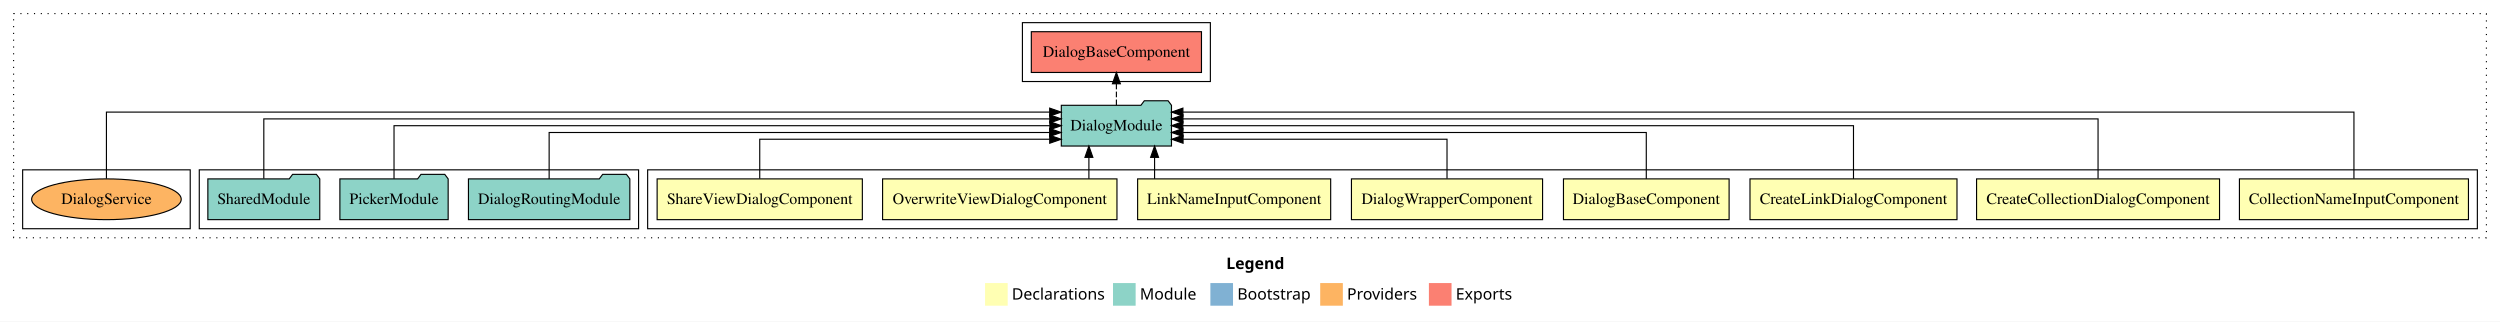
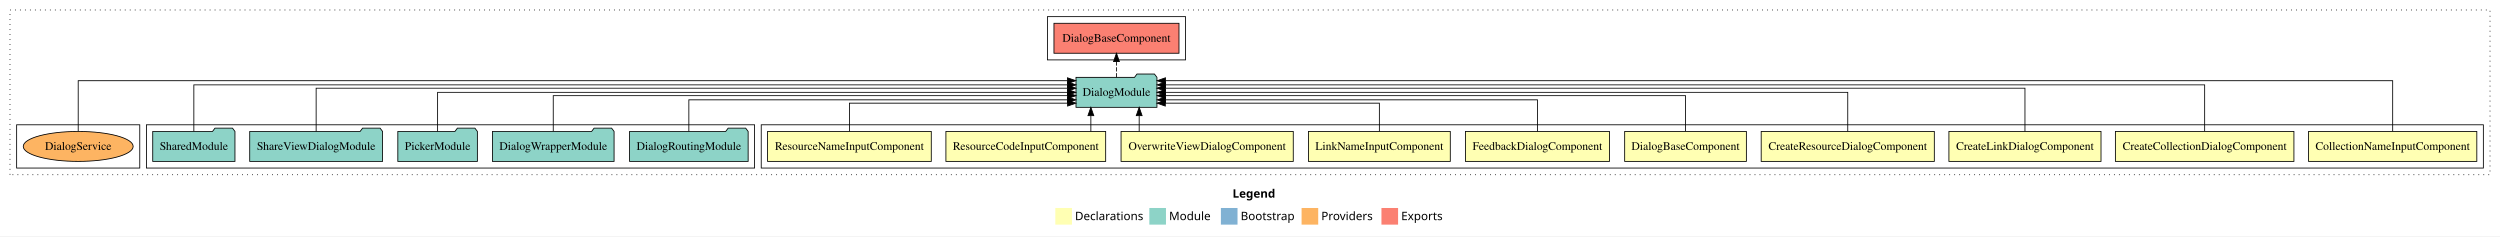
- <svg xmlns="http://www.w3.org/2000/svg" width="2208pt" height="284pt" viewBox="0.00 0.00 2208.00 284.00">
+ <svg xmlns="http://www.w3.org/2000/svg" width="3005pt" height="284pt" viewBox="0.00 0.00 3005.00 284.00">
  <g id="graph0" class="graph" transform="scale(1 1) rotate(0) translate(4 280)">
-     <polygon fill="#ffffff" stroke="transparent" points="-4,4 -4,-280 2204,-280 2204,4 -4,4" />
-     <text text-anchor="start" x="1079.009" y="-42.4" font-family="sans-serif" font-weight="bold" font-size="14.00" fill="#000000">Legend</text>
-     <polygon fill="#ffffb3" stroke="transparent" points="866,-10 866,-30 886,-30 886,-10 866,-10" />
-     <text text-anchor="start" x="889.629" y="-15.4" font-family="sans-serif" font-size="14.00" fill="#000000">  Declarations</text>
-     <polygon fill="#8dd3c7" stroke="transparent" points="979,-10 979,-30 999,-30 999,-10 979,-10" />
-     <text text-anchor="start" x="1002.725" y="-15.4" font-family="sans-serif" font-size="14.00" fill="#000000">  Module</text>
-     <polygon fill="#80b1d3" stroke="transparent" points="1065,-10 1065,-30 1085,-30 1085,-10 1065,-10" />
-     <text text-anchor="start" x="1088.781" y="-15.4" font-family="sans-serif" font-size="14.00" fill="#000000">  Bootstrap</text>
-     <polygon fill="#fdb462" stroke="transparent" points="1162,-10 1162,-30 1182,-30 1182,-10 1162,-10" />
-     <text text-anchor="start" x="1185.673" y="-15.4" font-family="sans-serif" font-size="14.00" fill="#000000">  Providers</text>
-     <polygon fill="#fb8072" stroke="transparent" points="1258,-10 1258,-30 1278,-30 1278,-10 1258,-10" />
-     <text text-anchor="start" x="1281.726" y="-15.4" font-family="sans-serif" font-size="14.00" fill="#000000">  Exports</text>
+     <polygon fill="#ffffff" stroke="transparent" points="-4,4 -4,-280 3001,-280 3001,4 -4,4" />
+     <text text-anchor="start" x="1477.509" y="-42.4" font-family="sans-serif" font-weight="bold" font-size="14.00" fill="#000000">Legend</text>
+     <polygon fill="#ffffb3" stroke="transparent" points="1264.5,-10 1264.5,-30 1284.5,-30 1284.5,-10 1264.5,-10" />
+     <text text-anchor="start" x="1288.129" y="-15.4" font-family="sans-serif" font-size="14.00" fill="#000000">  Declarations</text>
+     <polygon fill="#8dd3c7" stroke="transparent" points="1377.5,-10 1377.5,-30 1397.5,-30 1397.5,-10 1377.5,-10" />
+     <text text-anchor="start" x="1401.225" y="-15.4" font-family="sans-serif" font-size="14.00" fill="#000000">  Module</text>
+     <polygon fill="#80b1d3" stroke="transparent" points="1463.5,-10 1463.5,-30 1483.5,-30 1483.5,-10 1463.5,-10" />
+     <text text-anchor="start" x="1487.281" y="-15.4" font-family="sans-serif" font-size="14.00" fill="#000000">  Bootstrap</text>
+     <polygon fill="#fdb462" stroke="transparent" points="1560.5,-10 1560.5,-30 1580.5,-30 1580.5,-10 1560.5,-10" />
+     <text text-anchor="start" x="1584.173" y="-15.4" font-family="sans-serif" font-size="14.00" fill="#000000">  Providers</text>
+     <polygon fill="#fb8072" stroke="transparent" points="1656.5,-10 1656.5,-30 1676.5,-30 1676.5,-10 1656.5,-10" />
+     <text text-anchor="start" x="1680.226" y="-15.4" font-family="sans-serif" font-size="14.00" fill="#000000">  Exports</text>
    <g id="clust1" class="cluster">
-       <polygon fill="none" stroke="#000000" stroke-dasharray="1,5" points="8,-70 8,-268 2192,-268 2192,-70 8,-70" />
+       <polygon fill="none" stroke="#000000" stroke-dasharray="1,5" points="8,-70 8,-268 2989,-268 2989,-70 8,-70" />
    </g>
    <g id="clust2" class="cluster">
-       <polygon fill="none" stroke="#000000" points="568,-78 568,-130 2184,-130 2184,-78 568,-78" />
+       <polygon fill="none" stroke="#000000" points="911,-78 911,-130 2981,-130 2981,-78 911,-78" />
    </g>
-     <g id="clust11" class="cluster">
-       <polygon fill="none" stroke="#000000" points="172,-78 172,-130 560,-130 560,-78 172,-78" />
-     </g>
-     <g id="clust12" class="cluster">
-       <polygon fill="none" stroke="#000000" points="899,-208 899,-260 1065,-260 1065,-208 899,-208" />
+     <g id="clust13" class="cluster">
+       <polygon fill="none" stroke="#000000" points="172,-78 172,-130 903,-130 903,-78 172,-78" />
    </g>
    <g id="clust14" class="cluster">
+       <polygon fill="none" stroke="#000000" points="1255,-208 1255,-260 1421,-260 1421,-208 1255,-208" />
+     </g>
+     <g id="clust16" class="cluster">
      <polygon fill="none" stroke="#000000" points="16,-78 16,-130 164,-130 164,-78 16,-78" />
    </g>
    <g id="node1" class="node">
-       <polygon fill="#ffffb3" stroke="#000000" points="2176.139,-122 1973.861,-122 1973.861,-86 2176.139,-86 2176.139,-122" />
-       <text text-anchor="middle" x="2075" y="-99.8" font-family="Times,serif" font-size="14.00" fill="#000000">CollectionNameInputComponent</text>
+       <polygon fill="#ffffb3" stroke="#000000" points="2973.139,-122 2770.861,-122 2770.861,-86 2973.139,-86 2973.139,-122" />
+       <text text-anchor="middle" x="2872" y="-99.8" font-family="Times,serif" font-size="14.00" fill="#000000">CollectionNameInputComponent</text>
+     </g>
+     <g id="node11" class="node">
+       <polygon fill="#8dd3c7" stroke="#000000" points="1386.653,-187 1383.653,-191 1362.653,-191 1359.653,-187 1289.347,-187 1289.347,-151 1386.653,-151 1386.653,-187" />
+       <text text-anchor="middle" x="1338" y="-164.8" font-family="Times,serif" font-size="14.00" fill="#000000">DialogModule</text>
+     </g>
+     <g id="edge1" class="edge">
+       <path fill="none" stroke="#000000" d="M2872,-122.323C2872,-145.66 2872,-183 2872,-183 2872,-183 1396.871,-183 1396.871,-183" />
+       <polygon fill="#000000" stroke="#000000" points="1396.871,-179.5 1386.871,-183 1396.871,-186.5 1396.871,-179.5" />
+     </g>
+     <g id="node2" class="node">
+       <polygon fill="#ffffb3" stroke="#000000" points="2753.295,-122 2538.705,-122 2538.705,-86 2753.295,-86 2753.295,-122" />
+       <text text-anchor="middle" x="2646" y="-99.8" font-family="Times,serif" font-size="14.00" fill="#000000">CreateCollectionDialogComponent</text>
+     </g>
+     <g id="edge2" class="edge">
+       <path fill="none" stroke="#000000" d="M2646,-122.292C2646,-144.206 2646,-178 2646,-178 2646,-178 1396.888,-178 1396.888,-178" />
+       <polygon fill="#000000" stroke="#000000" points="1396.888,-174.5 1386.888,-178 1396.888,-181.5 1396.888,-174.5" />
+     </g>
+     <g id="node3" class="node">
+       <polygon fill="#ffffb3" stroke="#000000" points="2521.41,-122 2338.59,-122 2338.59,-86 2521.41,-86 2521.41,-122" />
+       <text text-anchor="middle" x="2430" y="-99.8" font-family="Times,serif" font-size="14.00" fill="#000000">CreateLinkDialogComponent</text>
+     </g>
+     <g id="edge3" class="edge">
+       <path fill="none" stroke="#000000" d="M2430,-122.027C2430,-142.767 2430,-174 2430,-174 2430,-174 1396.686,-174 1396.686,-174" />
+       <polygon fill="#000000" stroke="#000000" points="1396.686,-170.5 1386.686,-174 1396.686,-177.5 1396.686,-170.5" />
+     </g>
+     <g id="node4" class="node">
+       <polygon fill="#ffffb3" stroke="#000000" points="2321.052,-122 2112.948,-122 2112.948,-86 2321.052,-86 2321.052,-122" />
+       <text text-anchor="middle" x="2217" y="-99.8" font-family="Times,serif" font-size="14.00" fill="#000000">CreateResourceDialogComponent</text>
+     </g>
+     <g id="edge4" class="edge">
+       <path fill="none" stroke="#000000" d="M2217,-122.106C2217,-141.339 2217,-169 2217,-169 2217,-169 1396.826,-169 1396.826,-169" />
+       <polygon fill="#000000" stroke="#000000" points="1396.826,-165.5 1386.826,-169 1396.826,-172.5 1396.826,-165.5" />
+     </g>
+     <g id="node5" class="node">
+       <polygon fill="#ffffb3" stroke="#000000" points="2095.146,-122 1948.854,-122 1948.854,-86 2095.146,-86 2095.146,-122" />
+       <text text-anchor="middle" x="2022" y="-99.8" font-family="Times,serif" font-size="14.00" fill="#000000">DialogBaseComponent</text>
+     </g>
+     <g id="edge5" class="edge">
+       <path fill="none" stroke="#000000" d="M2022,-122.302C2022,-140.27 2022,-165 2022,-165 2022,-165 1396.917,-165 1396.917,-165" />
+       <polygon fill="#000000" stroke="#000000" points="1396.917,-161.5 1386.917,-165 1396.917,-168.5 1396.917,-161.5" />
+     </g>
+     <g id="node6" class="node">
+       <polygon fill="#ffffb3" stroke="#000000" points="1930.576,-122 1757.424,-122 1757.424,-86 1930.576,-86 1930.576,-122" />
+       <text text-anchor="middle" x="1844" y="-99.8" font-family="Times,serif" font-size="14.00" fill="#000000">FeedbackDialogComponent</text>
+     </g>
+     <g id="edge6" class="edge">
+       <path fill="none" stroke="#000000" d="M1844,-122.027C1844,-138.398 1844,-160 1844,-160 1844,-160 1396.977,-160 1396.977,-160" />
+       <polygon fill="#000000" stroke="#000000" points="1396.977,-156.5 1386.977,-160 1396.977,-163.5 1396.977,-156.5" />
+     </g>
+     <g id="node7" class="node">
+       <polygon fill="#ffffb3" stroke="#000000" points="1739.253,-122 1568.747,-122 1568.747,-86 1739.253,-86 1739.253,-122" />
+       <text text-anchor="middle" x="1654" y="-99.8" font-family="Times,serif" font-size="14.00" fill="#000000">LinkNameInputComponent</text>
+     </g>
+     <g id="edge7" class="edge">
+       <path fill="none" stroke="#000000" d="M1654,-122.187C1654,-137.182 1654,-156 1654,-156 1654,-156 1396.682,-156 1396.682,-156" />
+       <polygon fill="#000000" stroke="#000000" points="1396.682,-152.5 1386.682,-156 1396.682,-159.5 1396.682,-152.5" />
+     </g>
+     <g id="node8" class="node">
+       <polygon fill="#ffffb3" stroke="#000000" points="1550.499,-122 1343.501,-122 1343.501,-86 1550.499,-86 1550.499,-122" />
+       <text text-anchor="middle" x="1447" y="-99.8" font-family="Times,serif" font-size="14.00" fill="#000000">OverwriteViewDialogComponent</text>
+     </g>
+     <g id="edge8" class="edge">
+       <path fill="none" stroke="#000000" d="M1365.289,-122.106C1365.289,-122.106 1365.289,-140.991 1365.289,-140.991" />
+       <polygon fill="#000000" stroke="#000000" points="1361.789,-140.991 1365.289,-150.991 1368.789,-140.991 1361.789,-140.991" />
    </g>
    <g id="node9" class="node">
-       <polygon fill="#8dd3c7" stroke="#000000" points="1030.653,-187 1027.653,-191 1006.653,-191 1003.653,-187 933.347,-187 933.347,-151 1030.653,-151 1030.653,-187" />
-       <text text-anchor="middle" x="982" y="-164.8" font-family="Times,serif" font-size="14.00" fill="#000000">DialogModule</text>
+       <polygon fill="#ffffb3" stroke="#000000" points="1325.021,-122 1132.979,-122 1132.979,-86 1325.021,-86 1325.021,-122" />
+       <text text-anchor="middle" x="1229" y="-99.8" font-family="Times,serif" font-size="14.00" fill="#000000">ResourceCodeInputComponent</text>
    </g>
-     <g id="edge1" class="edge">
-       <path fill="none" stroke="#000000" d="M2075,-122.248C2075,-145.018 2075,-181 2075,-181 2075,-181 1040.731,-181 1040.731,-181" />
-       <polygon fill="#000000" stroke="#000000" points="1040.731,-177.5 1030.731,-181 1040.731,-184.5 1040.731,-177.5" />
+     <g id="edge9" class="edge">
+       <path fill="none" stroke="#000000" d="M1307.217,-122.106C1307.217,-122.106 1307.217,-140.991 1307.217,-140.991" />
+       <polygon fill="#000000" stroke="#000000" points="1303.717,-140.991 1307.217,-150.991 1310.717,-140.991 1303.717,-140.991" />
    </g>
-     <g id="node2" class="node">
-       <polygon fill="#ffffb3" stroke="#000000" points="1956.295,-122 1741.705,-122 1741.705,-86 1956.295,-86 1956.295,-122" />
-       <text text-anchor="middle" x="1849" y="-99.8" font-family="Times,serif" font-size="14.00" fill="#000000">CreateCollectionDialogComponent</text>
+     <g id="node10" class="node">
+       <polygon fill="#ffffb3" stroke="#000000" points="1115.396,-122 918.604,-122 918.604,-86 1115.396,-86 1115.396,-122" />
+       <text text-anchor="middle" x="1017" y="-99.8" font-family="Times,serif" font-size="14.00" fill="#000000">ResourceNameInputComponent</text>
    </g>
-     <g id="edge2" class="edge">
-       <path fill="none" stroke="#000000" d="M1849,-122.284C1849,-143.321 1849,-175 1849,-175 1849,-175 1040.784,-175 1040.784,-175" />
-       <polygon fill="#000000" stroke="#000000" points="1040.784,-171.5 1030.784,-175 1040.784,-178.5 1040.784,-171.5" />
+     <g id="edge10" class="edge">
+       <path fill="none" stroke="#000000" d="M1017,-122.187C1017,-137.182 1017,-156 1017,-156 1017,-156 1279.247,-156 1279.247,-156" />
+       <polygon fill="#000000" stroke="#000000" points="1279.247,-159.5 1289.247,-156 1279.247,-152.5 1279.247,-159.5" />
    </g>
-     <g id="node3" class="node">
-       <polygon fill="#ffffb3" stroke="#000000" points="1724.41,-122 1541.59,-122 1541.59,-86 1724.41,-86 1724.41,-122" />
-       <text text-anchor="middle" x="1633" y="-99.8" font-family="Times,serif" font-size="14.00" fill="#000000">CreateLinkDialogComponent</text>
+     <g id="node17" class="node">
+       <polygon fill="#fb8072" stroke="#000000" points="1413.145,-252 1262.855,-252 1262.855,-216 1413.145,-216 1413.145,-252" />
+       <text text-anchor="middle" x="1338" y="-229.8" font-family="Times,serif" font-size="14.00" fill="#000000">DialogBaseComponent </text>
    </g>
-     <g id="edge3" class="edge">
-       <path fill="none" stroke="#000000" d="M1633,-122.106C1633,-141.339 1633,-169 1633,-169 1633,-169 1040.665,-169 1040.665,-169" />
-       <polygon fill="#000000" stroke="#000000" points="1040.665,-165.5 1030.665,-169 1040.665,-172.5 1040.665,-165.5" />
+     <g id="edge16" class="edge">
+       <path fill="none" stroke="#000000" stroke-dasharray="5,2" d="M1338,-187.106C1338,-187.106 1338,-205.991 1338,-205.991" />
+       <polygon fill="#000000" stroke="#000000" points="1334.5,-205.991 1338,-215.991 1341.5,-205.991 1334.5,-205.991" />
    </g>
-     <g id="node4" class="node">
-       <polygon fill="#ffffb3" stroke="#000000" points="1523.146,-122 1376.854,-122 1376.854,-86 1523.146,-86 1523.146,-122" />
-       <text text-anchor="middle" x="1450" y="-99.8" font-family="Times,serif" font-size="14.00" fill="#000000">DialogBaseComponent</text>
+     <g id="node12" class="node">
+       <polygon fill="#8dd3c7" stroke="#000000" points="895.27,-122 892.27,-126 871.27,-126 868.27,-122 752.73,-122 752.73,-86 895.27,-86 895.27,-122" />
+       <text text-anchor="middle" x="824" y="-99.8" font-family="Times,serif" font-size="14.00" fill="#000000">DialogRoutingModule</text>
    </g>
-     <g id="edge4" class="edge">
-       <path fill="none" stroke="#000000" d="M1450,-122.022C1450,-139.373 1450,-163 1450,-163 1450,-163 1040.76,-163 1040.76,-163" />
-       <polygon fill="#000000" stroke="#000000" points="1040.76,-159.5 1030.76,-163 1040.76,-166.5 1040.76,-159.5" />
-     </g>
-     <g id="node5" class="node">
-       <polygon fill="#ffffb3" stroke="#000000" points="1358.4,-122 1189.6,-122 1189.6,-86 1358.4,-86 1358.4,-122" />
-       <text text-anchor="middle" x="1274" y="-99.8" font-family="Times,serif" font-size="14.00" fill="#000000">DialogWrapperComponent</text>
-     </g>
-     <g id="edge5" class="edge">
-       <path fill="none" stroke="#000000" d="M1274,-122.24C1274,-137.571 1274,-157 1274,-157 1274,-157 1040.874,-157 1040.874,-157" />
-       <polygon fill="#000000" stroke="#000000" points="1040.874,-153.5 1030.874,-157 1040.874,-160.5 1040.874,-153.5" />
-     </g>
-     <g id="node6" class="node">
-       <polygon fill="#ffffb3" stroke="#000000" points="1171.253,-122 1000.747,-122 1000.747,-86 1171.253,-86 1171.253,-122" />
-       <text text-anchor="middle" x="1086" y="-99.8" font-family="Times,serif" font-size="14.00" fill="#000000">LinkNameInputComponent</text>
-     </g>
-     <g id="edge6" class="edge">
-       <path fill="none" stroke="#000000" d="M1015.725,-122.106C1015.725,-122.106 1015.725,-140.991 1015.725,-140.991" />
-       <polygon fill="#000000" stroke="#000000" points="1012.225,-140.991 1015.725,-150.991 1019.225,-140.991 1012.225,-140.991" />
-     </g>
-     <g id="node7" class="node">
-       <polygon fill="#ffffb3" stroke="#000000" points="982.499,-122 775.501,-122 775.501,-86 982.499,-86 982.499,-122" />
-       <text text-anchor="middle" x="879" y="-99.8" font-family="Times,serif" font-size="14.00" fill="#000000">OverwriteViewDialogComponent</text>
-     </g>
-     <g id="edge7" class="edge">
-       <path fill="none" stroke="#000000" d="M957.712,-122.106C957.712,-122.106 957.712,-140.991 957.712,-140.991" />
-       <polygon fill="#000000" stroke="#000000" points="954.212,-140.991 957.712,-150.991 961.212,-140.991 954.212,-140.991" />
-     </g>
-     <g id="node8" class="node">
-       <polygon fill="#ffffb3" stroke="#000000" points="757.626,-122 576.374,-122 576.374,-86 757.626,-86 757.626,-122" />
-       <text text-anchor="middle" x="667" y="-99.8" font-family="Times,serif" font-size="14.00" fill="#000000">ShareViewDialogComponent</text>
-     </g>
-     <g id="edge8" class="edge">
-       <path fill="none" stroke="#000000" d="M667,-122.24C667,-137.571 667,-157 667,-157 667,-157 923.127,-157 923.127,-157" />
-       <polygon fill="#000000" stroke="#000000" points="923.127,-160.5 933.127,-157 923.127,-153.5 923.127,-160.5" />
+     <g id="edge11" class="edge">
+       <path fill="none" stroke="#000000" d="M824,-122.027C824,-138.398 824,-160 824,-160 824,-160 1279.181,-160 1279.181,-160" />
+       <polygon fill="#000000" stroke="#000000" points="1279.181,-163.5 1289.181,-160 1279.181,-156.5 1279.181,-163.5" />
    </g>
    <g id="node13" class="node">
-       <polygon fill="#fb8072" stroke="#000000" points="1057.145,-252 906.855,-252 906.855,-216 1057.145,-216 1057.145,-252" />
-       <text text-anchor="middle" x="982" y="-229.8" font-family="Times,serif" font-size="14.00" fill="#000000">DialogBaseComponent </text>
+       <polygon fill="#8dd3c7" stroke="#000000" points="734.118,-122 731.118,-126 710.118,-126 707.118,-122 587.882,-122 587.882,-86 734.118,-86 734.118,-122" />
+       <text text-anchor="middle" x="661" y="-99.8" font-family="Times,serif" font-size="14.00" fill="#000000">DialogWrapperModule</text>
    </g>
    <g id="edge12" class="edge">
-       <path fill="none" stroke="#000000" stroke-dasharray="5,2" d="M982,-187.106C982,-187.106 982,-205.991 982,-205.991" />
-       <polygon fill="#000000" stroke="#000000" points="978.5,-205.991 982,-215.991 985.5,-205.991 978.5,-205.991" />
+       <path fill="none" stroke="#000000" d="M661,-122.302C661,-140.27 661,-165 661,-165 661,-165 1279.312,-165 1279.312,-165" />
+       <polygon fill="#000000" stroke="#000000" points="1279.312,-168.5 1289.312,-165 1279.312,-161.5 1279.312,-168.5" />
    </g>
-     <g id="node10" class="node">
-       <polygon fill="#8dd3c7" stroke="#000000" points="552.27,-122 549.27,-126 528.27,-126 525.27,-122 409.73,-122 409.73,-86 552.27,-86 552.27,-122" />
-       <text text-anchor="middle" x="481" y="-99.8" font-family="Times,serif" font-size="14.00" fill="#000000">DialogRoutingModule</text>
+     <g id="node14" class="node">
+       <polygon fill="#8dd3c7" stroke="#000000" points="569.813,-122 566.813,-126 545.813,-126 542.813,-122 474.187,-122 474.187,-86 569.813,-86 569.813,-122" />
+       <text text-anchor="middle" x="522" y="-99.8" font-family="Times,serif" font-size="14.00" fill="#000000">PickerModule</text>
    </g>
-     <g id="edge9" class="edge">
-       <path fill="none" stroke="#000000" d="M481,-122.022C481,-139.373 481,-163 481,-163 481,-163 923.05,-163 923.05,-163" />
-       <polygon fill="#000000" stroke="#000000" points="923.05,-166.5 933.05,-163 923.05,-159.5 923.05,-166.5" />
+     <g id="edge13" class="edge">
+       <path fill="none" stroke="#000000" d="M522,-122.106C522,-141.339 522,-169 522,-169 522,-169 1279.097,-169 1279.097,-169" />
+       <polygon fill="#000000" stroke="#000000" points="1279.097,-172.5 1289.097,-169 1279.097,-165.5 1279.097,-172.5" />
    </g>
-     <g id="node11" class="node">
-       <polygon fill="#8dd3c7" stroke="#000000" points="391.813,-122 388.813,-126 367.813,-126 364.813,-122 296.187,-122 296.187,-86 391.813,-86 391.813,-122" />
-       <text text-anchor="middle" x="344" y="-99.8" font-family="Times,serif" font-size="14.00" fill="#000000">PickerModule</text>
+     <g id="node15" class="node">
+       <polygon fill="#8dd3c7" stroke="#000000" points="455.843,-122 452.843,-126 431.843,-126 428.843,-122 296.157,-122 296.157,-86 455.843,-86 455.843,-122" />
+       <text text-anchor="middle" x="376" y="-99.8" font-family="Times,serif" font-size="14.00" fill="#000000">ShareViewDialogModule</text>
    </g>
-     <g id="edge10" class="edge">
-       <path fill="none" stroke="#000000" d="M344,-122.106C344,-141.339 344,-169 344,-169 344,-169 923.26,-169 923.26,-169" />
-       <polygon fill="#000000" stroke="#000000" points="923.26,-172.5 933.26,-169 923.26,-165.5 923.26,-172.5" />
+     <g id="edge14" class="edge">
+       <path fill="none" stroke="#000000" d="M376,-122.027C376,-142.767 376,-174 376,-174 376,-174 1279.304,-174 1279.304,-174" />
+       <polygon fill="#000000" stroke="#000000" points="1279.304,-177.5 1289.304,-174 1279.304,-170.5 1279.304,-177.5" />
    </g>
-     <g id="node12" class="node">
+     <g id="node16" class="node">
      <polygon fill="#8dd3c7" stroke="#000000" points="278.423,-122 275.423,-126 254.423,-126 251.423,-122 179.577,-122 179.577,-86 278.423,-86 278.423,-122" />
      <text text-anchor="middle" x="229" y="-99.8" font-family="Times,serif" font-size="14.00" fill="#000000">SharedModule</text>
    </g>
-     <g id="edge11" class="edge">
-       <path fill="none" stroke="#000000" d="M229,-122.284C229,-143.321 229,-175 229,-175 229,-175 923.174,-175 923.174,-175" />
-       <polygon fill="#000000" stroke="#000000" points="923.174,-178.5 933.174,-175 923.174,-171.5 923.174,-178.5" />
+     <g id="edge15" class="edge">
+       <path fill="none" stroke="#000000" d="M229,-122.292C229,-144.206 229,-178 229,-178 229,-178 1279.276,-178 1279.276,-178" />
+       <polygon fill="#000000" stroke="#000000" points="1279.276,-181.5 1289.276,-178 1279.276,-174.5 1279.276,-181.5" />
    </g>
-     <g id="node14" class="node">
+     <g id="node18" class="node">
      <ellipse fill="#fdb462" stroke="#000000" cx="90" cy="-104" rx="66.049" ry="18" />
      <text text-anchor="middle" x="90" y="-99.8" font-family="Times,serif" font-size="14.00" fill="#000000">DialogService</text>
    </g>
-     <g id="edge13" class="edge">
-       <path fill="none" stroke="#000000" d="M90,-122.248C90,-145.018 90,-181 90,-181 90,-181 923.091,-181 923.091,-181" />
-       <polygon fill="#000000" stroke="#000000" points="923.091,-184.5 933.091,-181 923.091,-177.5 923.091,-184.5" />
+     <g id="edge17" class="edge">
+       <path fill="none" stroke="#000000" d="M90,-122.323C90,-145.66 90,-183 90,-183 90,-183 1279.077,-183 1279.077,-183" />
+       <polygon fill="#000000" stroke="#000000" points="1279.077,-186.5 1289.077,-183 1279.077,-179.5 1279.077,-186.5" />
    </g>
  </g>
</svg>
